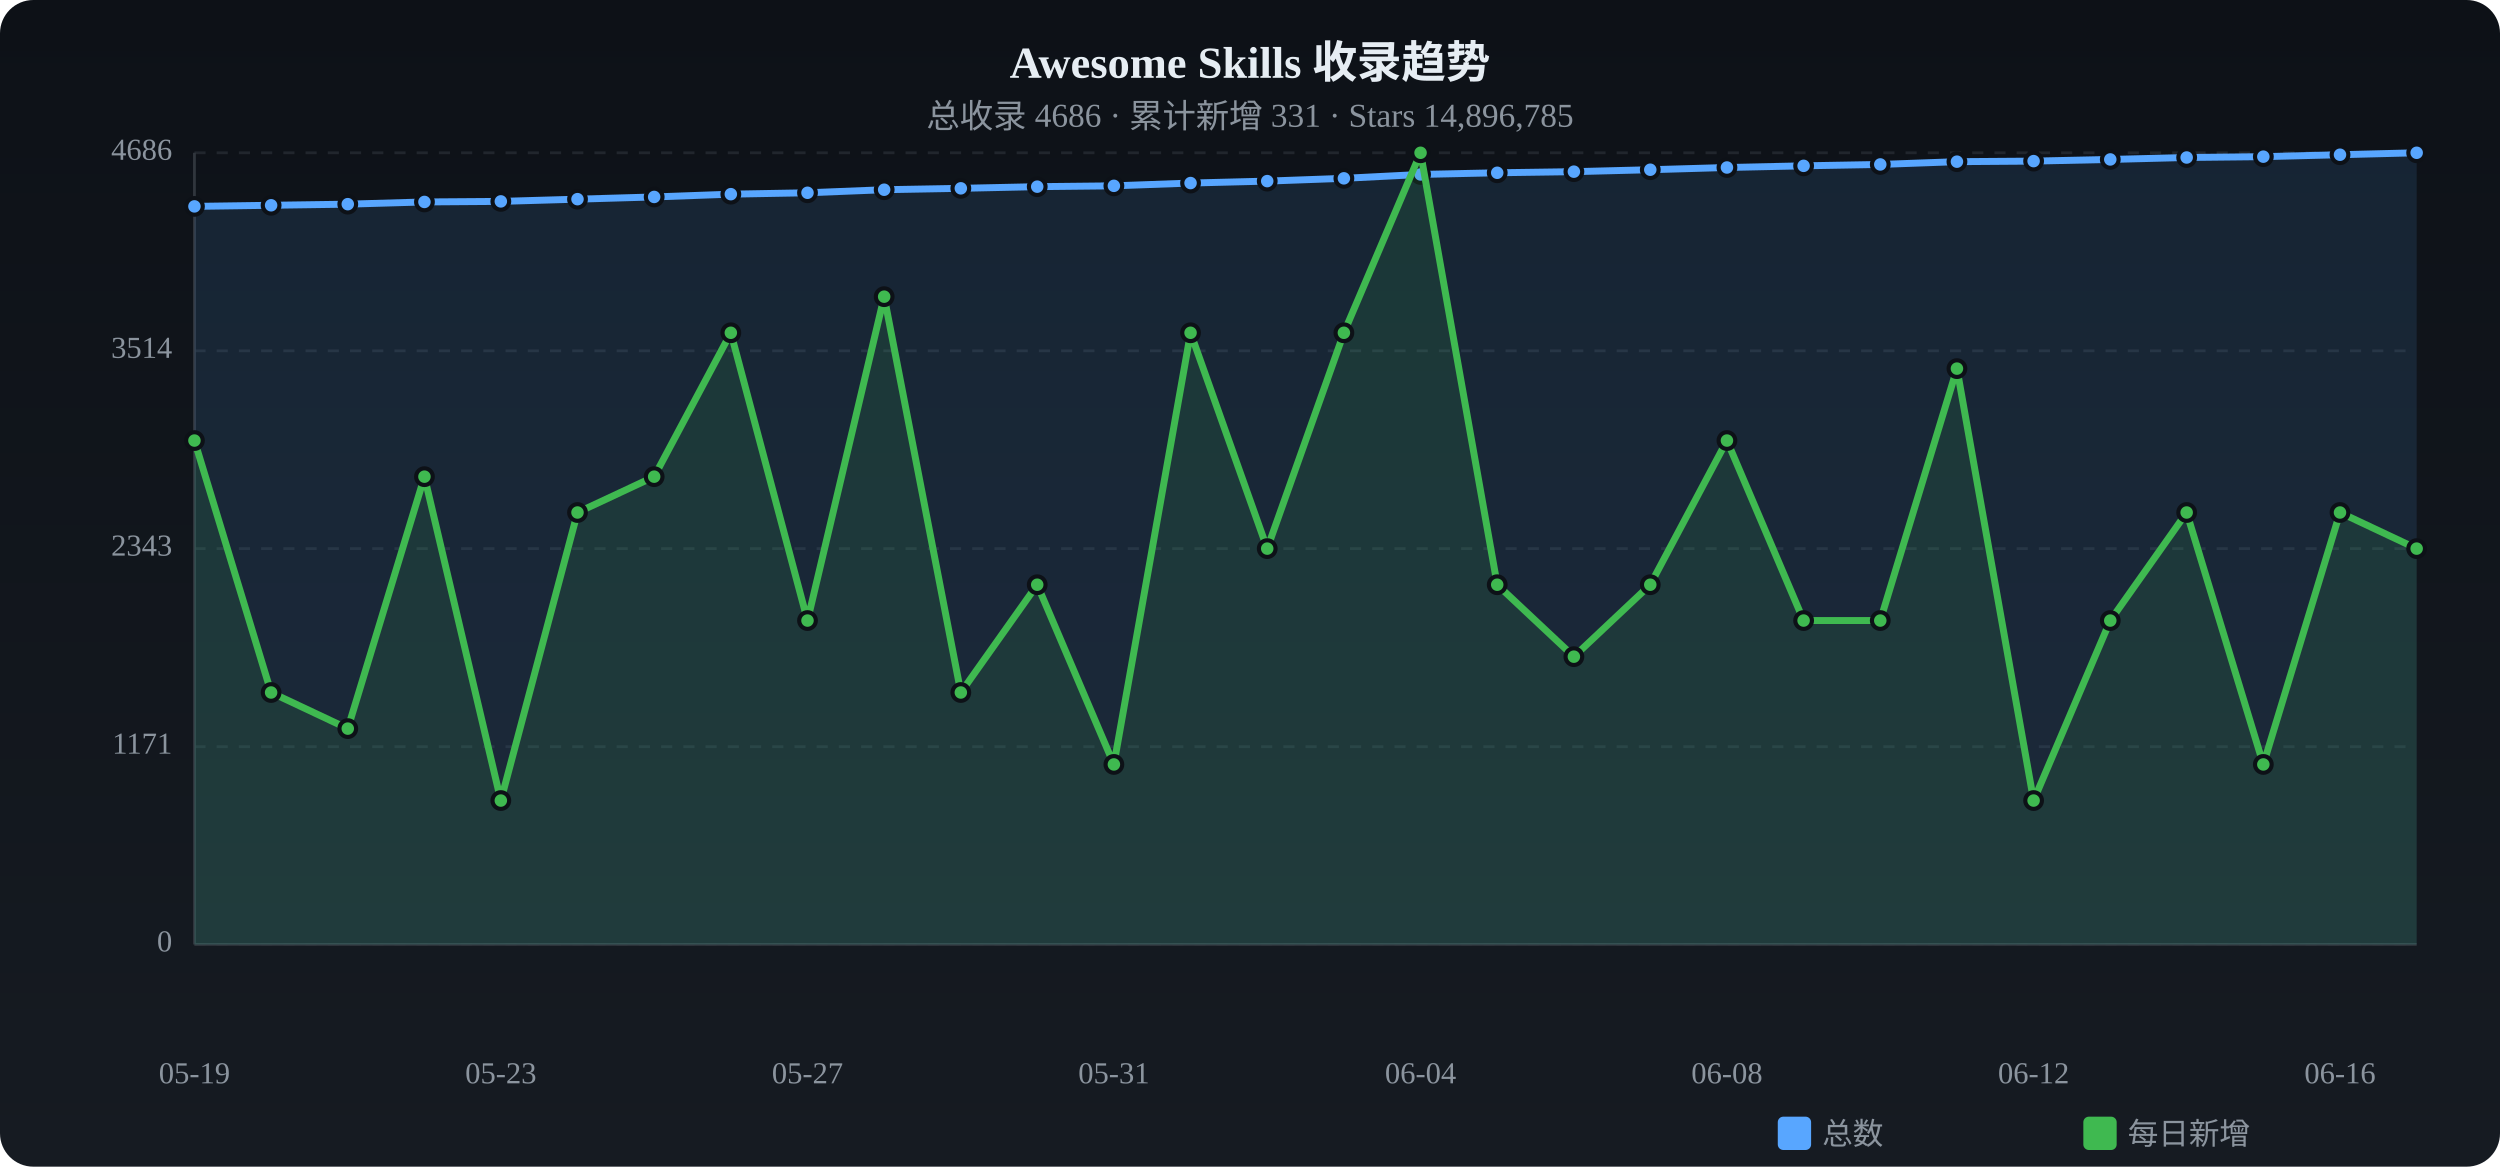
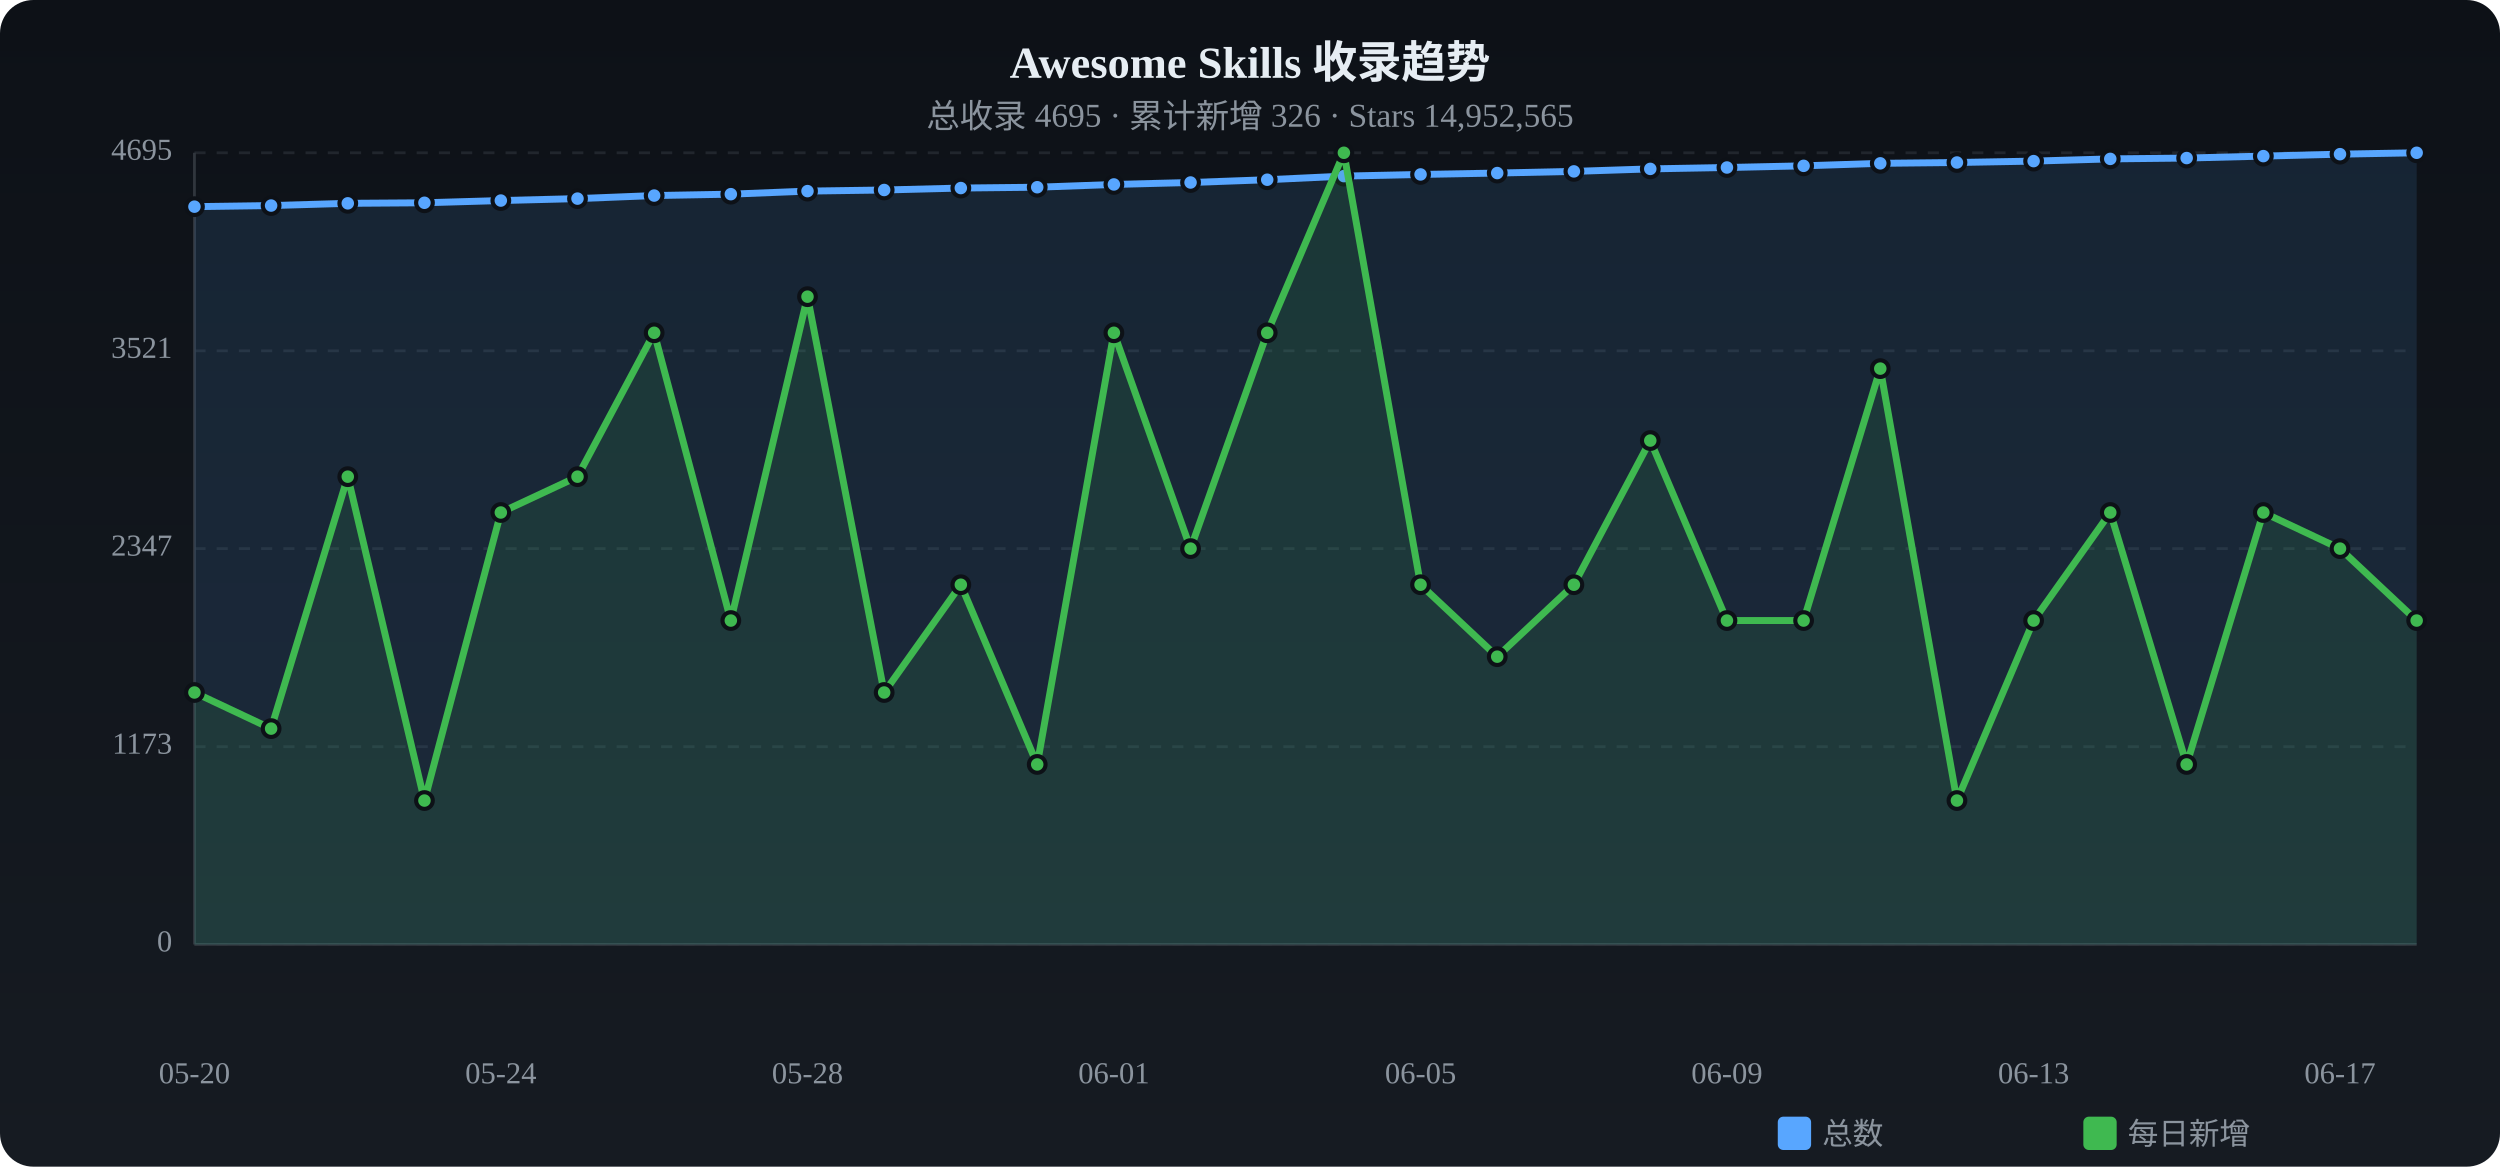
<svg xmlns="http://www.w3.org/2000/svg" viewBox="0 0 900 420" width="900" height="420">
  <defs>
    <linearGradient id="tbg" x1="0%" y1="0%" x2="0%" y2="100%">
      <stop offset="0%" stop-color="#0d1117" />
      <stop offset="100%" stop-color="#161b22" />
    </linearGradient>
  </defs>
  <rect width="900" height="420" rx="12" fill="url(#tbg)" />
  <text x="450.0" y="28" text-anchor="middle" fill="#e6edf3" font-size="16" font-weight="bold">Awesome Skills 收录趋势</text>
-   <text x="450.0" y="46" text-anchor="middle" fill="#8b949e" font-size="12">总收录 4686 · 累计新增 331 · Stars 14,896,785</text>
+   <text x="450.0" y="46" text-anchor="middle" fill="#8b949e" font-size="12">总收录 4695 · 累计新增 326 · Stars 14,952,565</text>
  <text x="62" y="340.0" text-anchor="end" fill="#8b949e" font-size="11" dominant-baseline="middle">0</text>
  <line x1="70" y1="340.0" x2="870" y2="340.0" stroke="#21262d" stroke-dasharray="4 4" />
-   <text x="62" y="268.8" text-anchor="end" fill="#8b949e" font-size="11" dominant-baseline="middle">1171</text>
+   <text x="62" y="268.8" text-anchor="end" fill="#8b949e" font-size="11" dominant-baseline="middle">1173</text>
  <line x1="70" y1="268.8" x2="870" y2="268.8" stroke="#21262d" stroke-dasharray="4 4" />
-   <text x="62" y="197.5" text-anchor="end" fill="#8b949e" font-size="11" dominant-baseline="middle">2343</text>
+   <text x="62" y="197.5" text-anchor="end" fill="#8b949e" font-size="11" dominant-baseline="middle">2347</text>
  <line x1="70" y1="197.5" x2="870" y2="197.5" stroke="#21262d" stroke-dasharray="4 4" />
-   <text x="62" y="126.3" text-anchor="end" fill="#8b949e" font-size="11" dominant-baseline="middle">3514</text>
+   <text x="62" y="126.3" text-anchor="end" fill="#8b949e" font-size="11" dominant-baseline="middle">3521</text>
  <line x1="70" y1="126.3" x2="870" y2="126.3" stroke="#21262d" stroke-dasharray="4 4" />
-   <text x="62" y="55.0" text-anchor="end" fill="#8b949e" font-size="11" dominant-baseline="middle">4686</text>
+   <text x="62" y="55.0" text-anchor="end" fill="#8b949e" font-size="11" dominant-baseline="middle">4695</text>
  <line x1="70" y1="55.0" x2="870" y2="55.0" stroke="#21262d" stroke-dasharray="4 4" />
  <line x1="70" y1="55" x2="70" y2="340" stroke="#30363d" />
  <line x1="70" y1="340" x2="870" y2="340" stroke="#30363d" />
-   <path d="M70.0,74.3 L97.6,73.9 L125.2,73.5 L152.8,72.7 L180.3,72.5 L207.9,71.7 L235.5,70.9 L263.1,69.9 L290.7,69.4 L318.3,68.3 L345.9,67.8 L373.4,67.2 L401.0,66.9 L428.6,65.9 L456.2,65.2 L483.8,64.2 L511.4,62.8 L539.0,62.2 L566.6,61.8 L594.1,61.1 L621.7,60.3 L649.3,59.7 L676.9,59.2 L704.5,58.2 L732.1,58.0 L759.7,57.4 L787.2,56.7 L814.8,56.4 L842.4,55.7 L870.0,55.0 L870.0,340 L70.0,340 Z" fill="#58a6ff" opacity="0.12" />
-   <polyline points="70.0,74.3 97.6,73.9 125.2,73.5 152.8,72.7 180.3,72.5 207.9,71.7 235.5,70.9 263.1,69.9 290.7,69.4 318.3,68.3 345.9,67.8 373.4,67.2 401.0,66.9 428.6,65.9 456.2,65.2 483.8,64.2 511.4,62.8 539.0,62.2 566.6,61.8 594.1,61.1 621.7,60.3 649.3,59.7 676.9,59.2 704.5,58.2 732.1,58.0 759.7,57.4 787.2,56.7 814.8,56.4 842.4,55.7 870.0,55.0" fill="none" stroke="#58a6ff" stroke-width="2.5" stroke-linecap="round" stroke-linejoin="round" />
-   <circle cx="70.0" cy="74.3" r="3" fill="#58a6ff" stroke="#0d1117" stroke-width="1.5" />
-   <circle cx="97.6" cy="73.9" r="3" fill="#58a6ff" stroke="#0d1117" stroke-width="1.5" />
-   <circle cx="125.2" cy="73.5" r="3" fill="#58a6ff" stroke="#0d1117" stroke-width="1.5" />
-   <circle cx="152.8" cy="72.7" r="3" fill="#58a6ff" stroke="#0d1117" stroke-width="1.5" />
-   <circle cx="180.3" cy="72.5" r="3" fill="#58a6ff" stroke="#0d1117" stroke-width="1.5" />
-   <circle cx="207.9" cy="71.7" r="3" fill="#58a6ff" stroke="#0d1117" stroke-width="1.5" />
-   <circle cx="235.5" cy="70.9" r="3" fill="#58a6ff" stroke="#0d1117" stroke-width="1.5" />
+   <path d="M70.0,74.4 L97.6,74.0 L125.2,73.2 L152.8,73.0 L180.3,72.2 L207.9,71.5 L235.5,70.4 L263.1,69.9 L290.7,68.8 L318.3,68.4 L345.9,67.7 L373.4,67.4 L401.0,66.4 L428.6,65.7 L456.2,64.7 L483.8,63.4 L511.4,62.8 L539.0,62.3 L566.6,61.7 L594.1,60.8 L621.7,60.3 L649.3,59.7 L676.9,58.8 L704.5,58.5 L732.1,58.0 L759.7,57.2 L787.2,56.9 L814.8,56.2 L842.4,55.5 L870.0,55.0 L870.0,340 L70.0,340 Z" fill="#58a6ff" opacity="0.12" />
+   <polyline points="70.0,74.4 97.6,74.0 125.2,73.2 152.8,73.0 180.3,72.2 207.9,71.5 235.5,70.4 263.1,69.9 290.7,68.8 318.3,68.4 345.9,67.7 373.4,67.4 401.0,66.4 428.6,65.7 456.2,64.7 483.8,63.4 511.4,62.8 539.0,62.3 566.6,61.7 594.1,60.8 621.7,60.3 649.3,59.7 676.9,58.8 704.5,58.5 732.1,58.0 759.7,57.2 787.2,56.9 814.8,56.2 842.4,55.5 870.0,55.0" fill="none" stroke="#58a6ff" stroke-width="2.5" stroke-linecap="round" stroke-linejoin="round" />
+   <circle cx="70.0" cy="74.4" r="3" fill="#58a6ff" stroke="#0d1117" stroke-width="1.5" />
+   <circle cx="97.6" cy="74.0" r="3" fill="#58a6ff" stroke="#0d1117" stroke-width="1.5" />
+   <circle cx="125.2" cy="73.2" r="3" fill="#58a6ff" stroke="#0d1117" stroke-width="1.5" />
+   <circle cx="152.8" cy="73.0" r="3" fill="#58a6ff" stroke="#0d1117" stroke-width="1.5" />
+   <circle cx="180.3" cy="72.2" r="3" fill="#58a6ff" stroke="#0d1117" stroke-width="1.5" />
+   <circle cx="207.9" cy="71.5" r="3" fill="#58a6ff" stroke="#0d1117" stroke-width="1.5" />
+   <circle cx="235.5" cy="70.4" r="3" fill="#58a6ff" stroke="#0d1117" stroke-width="1.5" />
  <circle cx="263.1" cy="69.9" r="3" fill="#58a6ff" stroke="#0d1117" stroke-width="1.5" />
-   <circle cx="290.7" cy="69.4" r="3" fill="#58a6ff" stroke="#0d1117" stroke-width="1.5" />
-   <circle cx="318.3" cy="68.3" r="3" fill="#58a6ff" stroke="#0d1117" stroke-width="1.5" />
-   <circle cx="345.9" cy="67.8" r="3" fill="#58a6ff" stroke="#0d1117" stroke-width="1.5" />
-   <circle cx="373.4" cy="67.2" r="3" fill="#58a6ff" stroke="#0d1117" stroke-width="1.5" />
-   <circle cx="401.0" cy="66.9" r="3" fill="#58a6ff" stroke="#0d1117" stroke-width="1.5" />
-   <circle cx="428.6" cy="65.9" r="3" fill="#58a6ff" stroke="#0d1117" stroke-width="1.5" />
-   <circle cx="456.2" cy="65.2" r="3" fill="#58a6ff" stroke="#0d1117" stroke-width="1.5" />
-   <circle cx="483.8" cy="64.2" r="3" fill="#58a6ff" stroke="#0d1117" stroke-width="1.5" />
+   <circle cx="290.7" cy="68.8" r="3" fill="#58a6ff" stroke="#0d1117" stroke-width="1.5" />
+   <circle cx="318.3" cy="68.4" r="3" fill="#58a6ff" stroke="#0d1117" stroke-width="1.5" />
+   <circle cx="345.9" cy="67.7" r="3" fill="#58a6ff" stroke="#0d1117" stroke-width="1.5" />
+   <circle cx="373.4" cy="67.4" r="3" fill="#58a6ff" stroke="#0d1117" stroke-width="1.5" />
+   <circle cx="401.0" cy="66.4" r="3" fill="#58a6ff" stroke="#0d1117" stroke-width="1.5" />
+   <circle cx="428.6" cy="65.7" r="3" fill="#58a6ff" stroke="#0d1117" stroke-width="1.5" />
+   <circle cx="456.2" cy="64.7" r="3" fill="#58a6ff" stroke="#0d1117" stroke-width="1.5" />
+   <circle cx="483.8" cy="63.4" r="3" fill="#58a6ff" stroke="#0d1117" stroke-width="1.5" />
  <circle cx="511.4" cy="62.8" r="3" fill="#58a6ff" stroke="#0d1117" stroke-width="1.5" />
-   <circle cx="539.0" cy="62.2" r="3" fill="#58a6ff" stroke="#0d1117" stroke-width="1.5" />
-   <circle cx="566.6" cy="61.8" r="3" fill="#58a6ff" stroke="#0d1117" stroke-width="1.5" />
-   <circle cx="594.1" cy="61.1" r="3" fill="#58a6ff" stroke="#0d1117" stroke-width="1.5" />
+   <circle cx="539.0" cy="62.3" r="3" fill="#58a6ff" stroke="#0d1117" stroke-width="1.5" />
+   <circle cx="566.6" cy="61.7" r="3" fill="#58a6ff" stroke="#0d1117" stroke-width="1.5" />
+   <circle cx="594.1" cy="60.8" r="3" fill="#58a6ff" stroke="#0d1117" stroke-width="1.5" />
  <circle cx="621.7" cy="60.3" r="3" fill="#58a6ff" stroke="#0d1117" stroke-width="1.5" />
  <circle cx="649.3" cy="59.7" r="3" fill="#58a6ff" stroke="#0d1117" stroke-width="1.5" />
-   <circle cx="676.9" cy="59.2" r="3" fill="#58a6ff" stroke="#0d1117" stroke-width="1.5" />
-   <circle cx="704.5" cy="58.2" r="3" fill="#58a6ff" stroke="#0d1117" stroke-width="1.5" />
+   <circle cx="676.9" cy="58.8" r="3" fill="#58a6ff" stroke="#0d1117" stroke-width="1.5" />
+   <circle cx="704.5" cy="58.5" r="3" fill="#58a6ff" stroke="#0d1117" stroke-width="1.5" />
  <circle cx="732.1" cy="58.0" r="3" fill="#58a6ff" stroke="#0d1117" stroke-width="1.5" />
-   <circle cx="759.7" cy="57.4" r="3" fill="#58a6ff" stroke="#0d1117" stroke-width="1.5" />
-   <circle cx="787.2" cy="56.7" r="3" fill="#58a6ff" stroke="#0d1117" stroke-width="1.5" />
-   <circle cx="814.8" cy="56.4" r="3" fill="#58a6ff" stroke="#0d1117" stroke-width="1.5" />
-   <circle cx="842.4" cy="55.7" r="3" fill="#58a6ff" stroke="#0d1117" stroke-width="1.5" />
+   <circle cx="759.7" cy="57.2" r="3" fill="#58a6ff" stroke="#0d1117" stroke-width="1.5" />
+   <circle cx="787.2" cy="56.9" r="3" fill="#58a6ff" stroke="#0d1117" stroke-width="1.5" />
+   <circle cx="814.8" cy="56.2" r="3" fill="#58a6ff" stroke="#0d1117" stroke-width="1.5" />
+   <circle cx="842.4" cy="55.5" r="3" fill="#58a6ff" stroke="#0d1117" stroke-width="1.5" />
  <circle cx="870.0" cy="55.0" r="3" fill="#58a6ff" stroke="#0d1117" stroke-width="1.5" />
-   <path d="M70.0,158.6 L97.6,249.3 L125.2,262.3 L152.8,171.6 L180.3,288.2 L207.9,184.5 L235.5,171.6 L263.1,119.8 L290.7,223.4 L318.3,106.8 L345.9,249.3 L373.4,210.5 L401.0,275.2 L428.6,119.8 L456.2,197.5 L483.8,119.8 L511.4,55.0 L539.0,210.5 L566.6,236.4 L594.1,210.5 L621.7,158.6 L649.3,223.4 L676.9,223.4 L704.5,132.7 L732.1,288.2 L759.7,223.4 L787.2,184.5 L814.8,275.2 L842.4,184.5 L870.0,197.5 L870.0,340 L70.0,340 Z" fill="#3fb950" opacity="0.12" />
-   <polyline points="70.0,158.6 97.6,249.3 125.2,262.3 152.8,171.6 180.3,288.2 207.9,184.5 235.5,171.6 263.1,119.8 290.7,223.4 318.3,106.8 345.9,249.3 373.4,210.5 401.0,275.2 428.6,119.8 456.2,197.5 483.8,119.8 511.4,55.0 539.0,210.5 566.6,236.4 594.1,210.5 621.7,158.6 649.3,223.4 676.9,223.4 704.5,132.7 732.1,288.2 759.7,223.4 787.2,184.5 814.8,275.2 842.4,184.5 870.0,197.5" fill="none" stroke="#3fb950" stroke-width="2.5" stroke-linecap="round" stroke-linejoin="round" />
-   <circle cx="70.0" cy="158.6" r="3" fill="#3fb950" stroke="#0d1117" stroke-width="1.5" />
-   <circle cx="97.6" cy="249.3" r="3" fill="#3fb950" stroke="#0d1117" stroke-width="1.5" />
-   <circle cx="125.2" cy="262.3" r="3" fill="#3fb950" stroke="#0d1117" stroke-width="1.5" />
-   <circle cx="152.8" cy="171.6" r="3" fill="#3fb950" stroke="#0d1117" stroke-width="1.5" />
-   <circle cx="180.3" cy="288.2" r="3" fill="#3fb950" stroke="#0d1117" stroke-width="1.5" />
-   <circle cx="207.9" cy="184.5" r="3" fill="#3fb950" stroke="#0d1117" stroke-width="1.5" />
-   <circle cx="235.5" cy="171.6" r="3" fill="#3fb950" stroke="#0d1117" stroke-width="1.5" />
-   <circle cx="263.1" cy="119.8" r="3" fill="#3fb950" stroke="#0d1117" stroke-width="1.5" />
-   <circle cx="290.7" cy="223.4" r="3" fill="#3fb950" stroke="#0d1117" stroke-width="1.5" />
-   <circle cx="318.3" cy="106.8" r="3" fill="#3fb950" stroke="#0d1117" stroke-width="1.5" />
-   <circle cx="345.9" cy="249.3" r="3" fill="#3fb950" stroke="#0d1117" stroke-width="1.5" />
-   <circle cx="373.4" cy="210.5" r="3" fill="#3fb950" stroke="#0d1117" stroke-width="1.5" />
-   <circle cx="401.0" cy="275.2" r="3" fill="#3fb950" stroke="#0d1117" stroke-width="1.5" />
-   <circle cx="428.6" cy="119.8" r="3" fill="#3fb950" stroke="#0d1117" stroke-width="1.5" />
-   <circle cx="456.2" cy="197.5" r="3" fill="#3fb950" stroke="#0d1117" stroke-width="1.5" />
-   <circle cx="483.8" cy="119.8" r="3" fill="#3fb950" stroke="#0d1117" stroke-width="1.5" />
-   <circle cx="511.4" cy="55.0" r="3" fill="#3fb950" stroke="#0d1117" stroke-width="1.5" />
-   <circle cx="539.0" cy="210.5" r="3" fill="#3fb950" stroke="#0d1117" stroke-width="1.5" />
-   <circle cx="566.6" cy="236.4" r="3" fill="#3fb950" stroke="#0d1117" stroke-width="1.5" />
-   <circle cx="594.1" cy="210.5" r="3" fill="#3fb950" stroke="#0d1117" stroke-width="1.5" />
-   <circle cx="621.7" cy="158.6" r="3" fill="#3fb950" stroke="#0d1117" stroke-width="1.5" />
+   <path d="M70.0,249.3 L97.6,262.3 L125.2,171.6 L152.8,288.2 L180.3,184.5 L207.9,171.6 L235.5,119.8 L263.1,223.4 L290.7,106.8 L318.3,249.3 L345.9,210.5 L373.4,275.2 L401.0,119.8 L428.6,197.5 L456.2,119.8 L483.8,55.0 L511.4,210.5 L539.0,236.4 L566.6,210.5 L594.1,158.6 L621.7,223.4 L649.3,223.4 L676.9,132.7 L704.5,288.2 L732.1,223.4 L759.7,184.5 L787.2,275.2 L814.8,184.5 L842.4,197.5 L870.0,223.4 L870.0,340 L70.0,340 Z" fill="#3fb950" opacity="0.12" />
+   <polyline points="70.0,249.3 97.6,262.3 125.2,171.6 152.8,288.2 180.3,184.5 207.9,171.6 235.5,119.8 263.1,223.4 290.7,106.8 318.3,249.3 345.9,210.5 373.4,275.2 401.0,119.8 428.6,197.5 456.2,119.8 483.8,55.0 511.4,210.5 539.0,236.4 566.6,210.5 594.1,158.6 621.7,223.4 649.3,223.4 676.9,132.7 704.5,288.2 732.1,223.4 759.7,184.5 787.2,275.2 814.8,184.5 842.4,197.5 870.0,223.4" fill="none" stroke="#3fb950" stroke-width="2.5" stroke-linecap="round" stroke-linejoin="round" />
+   <circle cx="70.0" cy="249.3" r="3" fill="#3fb950" stroke="#0d1117" stroke-width="1.5" />
+   <circle cx="97.6" cy="262.3" r="3" fill="#3fb950" stroke="#0d1117" stroke-width="1.5" />
+   <circle cx="125.2" cy="171.6" r="3" fill="#3fb950" stroke="#0d1117" stroke-width="1.5" />
+   <circle cx="152.8" cy="288.2" r="3" fill="#3fb950" stroke="#0d1117" stroke-width="1.5" />
+   <circle cx="180.3" cy="184.5" r="3" fill="#3fb950" stroke="#0d1117" stroke-width="1.5" />
+   <circle cx="207.9" cy="171.6" r="3" fill="#3fb950" stroke="#0d1117" stroke-width="1.5" />
+   <circle cx="235.5" cy="119.8" r="3" fill="#3fb950" stroke="#0d1117" stroke-width="1.5" />
+   <circle cx="263.1" cy="223.4" r="3" fill="#3fb950" stroke="#0d1117" stroke-width="1.5" />
+   <circle cx="290.7" cy="106.8" r="3" fill="#3fb950" stroke="#0d1117" stroke-width="1.5" />
+   <circle cx="318.3" cy="249.3" r="3" fill="#3fb950" stroke="#0d1117" stroke-width="1.5" />
+   <circle cx="345.9" cy="210.5" r="3" fill="#3fb950" stroke="#0d1117" stroke-width="1.5" />
+   <circle cx="373.4" cy="275.2" r="3" fill="#3fb950" stroke="#0d1117" stroke-width="1.5" />
+   <circle cx="401.0" cy="119.8" r="3" fill="#3fb950" stroke="#0d1117" stroke-width="1.5" />
+   <circle cx="428.6" cy="197.5" r="3" fill="#3fb950" stroke="#0d1117" stroke-width="1.5" />
+   <circle cx="456.2" cy="119.8" r="3" fill="#3fb950" stroke="#0d1117" stroke-width="1.5" />
+   <circle cx="483.8" cy="55.0" r="3" fill="#3fb950" stroke="#0d1117" stroke-width="1.5" />
+   <circle cx="511.4" cy="210.5" r="3" fill="#3fb950" stroke="#0d1117" stroke-width="1.5" />
+   <circle cx="539.0" cy="236.4" r="3" fill="#3fb950" stroke="#0d1117" stroke-width="1.5" />
+   <circle cx="566.6" cy="210.5" r="3" fill="#3fb950" stroke="#0d1117" stroke-width="1.5" />
+   <circle cx="594.1" cy="158.6" r="3" fill="#3fb950" stroke="#0d1117" stroke-width="1.5" />
+   <circle cx="621.7" cy="223.4" r="3" fill="#3fb950" stroke="#0d1117" stroke-width="1.5" />
  <circle cx="649.3" cy="223.4" r="3" fill="#3fb950" stroke="#0d1117" stroke-width="1.5" />
-   <circle cx="676.9" cy="223.4" r="3" fill="#3fb950" stroke="#0d1117" stroke-width="1.5" />
-   <circle cx="704.5" cy="132.7" r="3" fill="#3fb950" stroke="#0d1117" stroke-width="1.5" />
-   <circle cx="732.1" cy="288.2" r="3" fill="#3fb950" stroke="#0d1117" stroke-width="1.5" />
-   <circle cx="759.7" cy="223.4" r="3" fill="#3fb950" stroke="#0d1117" stroke-width="1.5" />
-   <circle cx="787.2" cy="184.5" r="3" fill="#3fb950" stroke="#0d1117" stroke-width="1.5" />
-   <circle cx="814.8" cy="275.2" r="3" fill="#3fb950" stroke="#0d1117" stroke-width="1.5" />
-   <circle cx="842.4" cy="184.5" r="3" fill="#3fb950" stroke="#0d1117" stroke-width="1.5" />
-   <circle cx="870.0" cy="197.5" r="3" fill="#3fb950" stroke="#0d1117" stroke-width="1.5" />
-   <text x="70.0" y="390" text-anchor="middle" fill="#8b949e" font-size="11">05-19</text>
-   <text x="180.3" y="390" text-anchor="middle" fill="#8b949e" font-size="11">05-23</text>
-   <text x="290.7" y="390" text-anchor="middle" fill="#8b949e" font-size="11">05-27</text>
-   <text x="401.0" y="390" text-anchor="middle" fill="#8b949e" font-size="11">05-31</text>
-   <text x="511.4" y="390" text-anchor="middle" fill="#8b949e" font-size="11">06-04</text>
-   <text x="621.7" y="390" text-anchor="middle" fill="#8b949e" font-size="11">06-08</text>
-   <text x="732.1" y="390" text-anchor="middle" fill="#8b949e" font-size="11">06-12</text>
-   <text x="842.4" y="390" text-anchor="middle" fill="#8b949e" font-size="11">06-16</text>
+   <circle cx="676.9" cy="132.7" r="3" fill="#3fb950" stroke="#0d1117" stroke-width="1.5" />
+   <circle cx="704.5" cy="288.2" r="3" fill="#3fb950" stroke="#0d1117" stroke-width="1.5" />
+   <circle cx="732.1" cy="223.4" r="3" fill="#3fb950" stroke="#0d1117" stroke-width="1.5" />
+   <circle cx="759.7" cy="184.5" r="3" fill="#3fb950" stroke="#0d1117" stroke-width="1.5" />
+   <circle cx="787.2" cy="275.2" r="3" fill="#3fb950" stroke="#0d1117" stroke-width="1.5" />
+   <circle cx="814.8" cy="184.5" r="3" fill="#3fb950" stroke="#0d1117" stroke-width="1.5" />
+   <circle cx="842.4" cy="197.5" r="3" fill="#3fb950" stroke="#0d1117" stroke-width="1.5" />
+   <circle cx="870.0" cy="223.4" r="3" fill="#3fb950" stroke="#0d1117" stroke-width="1.5" />
+   <text x="70.0" y="390" text-anchor="middle" fill="#8b949e" font-size="11">05-20</text>
+   <text x="180.3" y="390" text-anchor="middle" fill="#8b949e" font-size="11">05-24</text>
+   <text x="290.7" y="390" text-anchor="middle" fill="#8b949e" font-size="11">05-28</text>
+   <text x="401.0" y="390" text-anchor="middle" fill="#8b949e" font-size="11">06-01</text>
+   <text x="511.4" y="390" text-anchor="middle" fill="#8b949e" font-size="11">06-05</text>
+   <text x="621.7" y="390" text-anchor="middle" fill="#8b949e" font-size="11">06-09</text>
+   <text x="732.1" y="390" text-anchor="middle" fill="#8b949e" font-size="11">06-13</text>
+   <text x="842.4" y="390" text-anchor="middle" fill="#8b949e" font-size="11">06-17</text>
  <rect x="640" y="402" width="12" height="12" rx="2" fill="#58a6ff" />
  <text x="656" y="412" fill="#8b949e" font-size="11">总数</text>
  <rect x="750" y="402" width="12" height="12" rx="2" fill="#3fb950" />
  <text x="766" y="412" fill="#8b949e" font-size="11">每日新增</text>
</svg>
